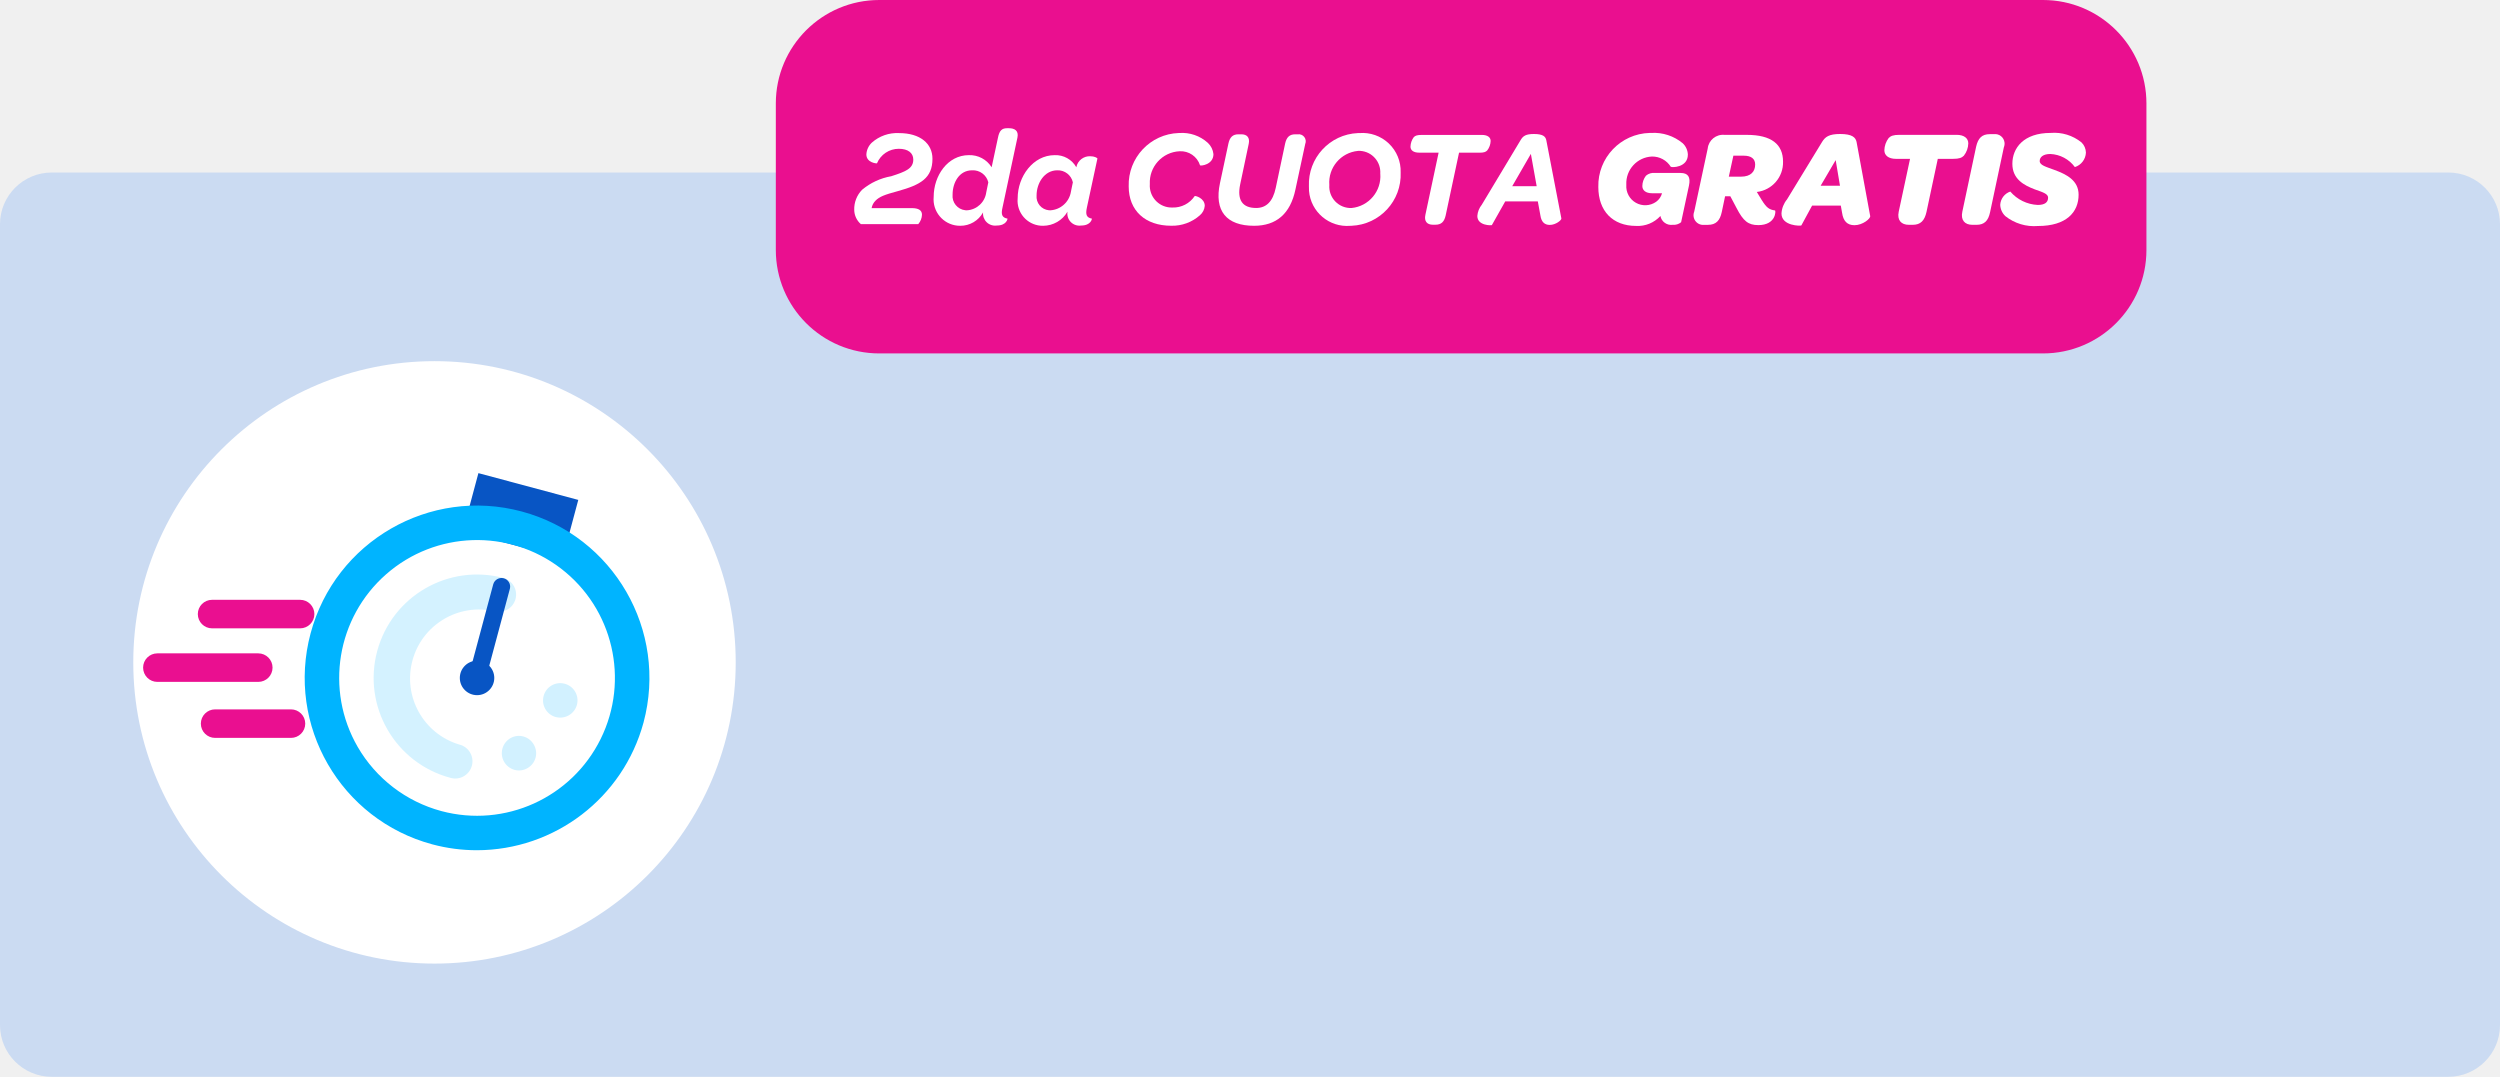
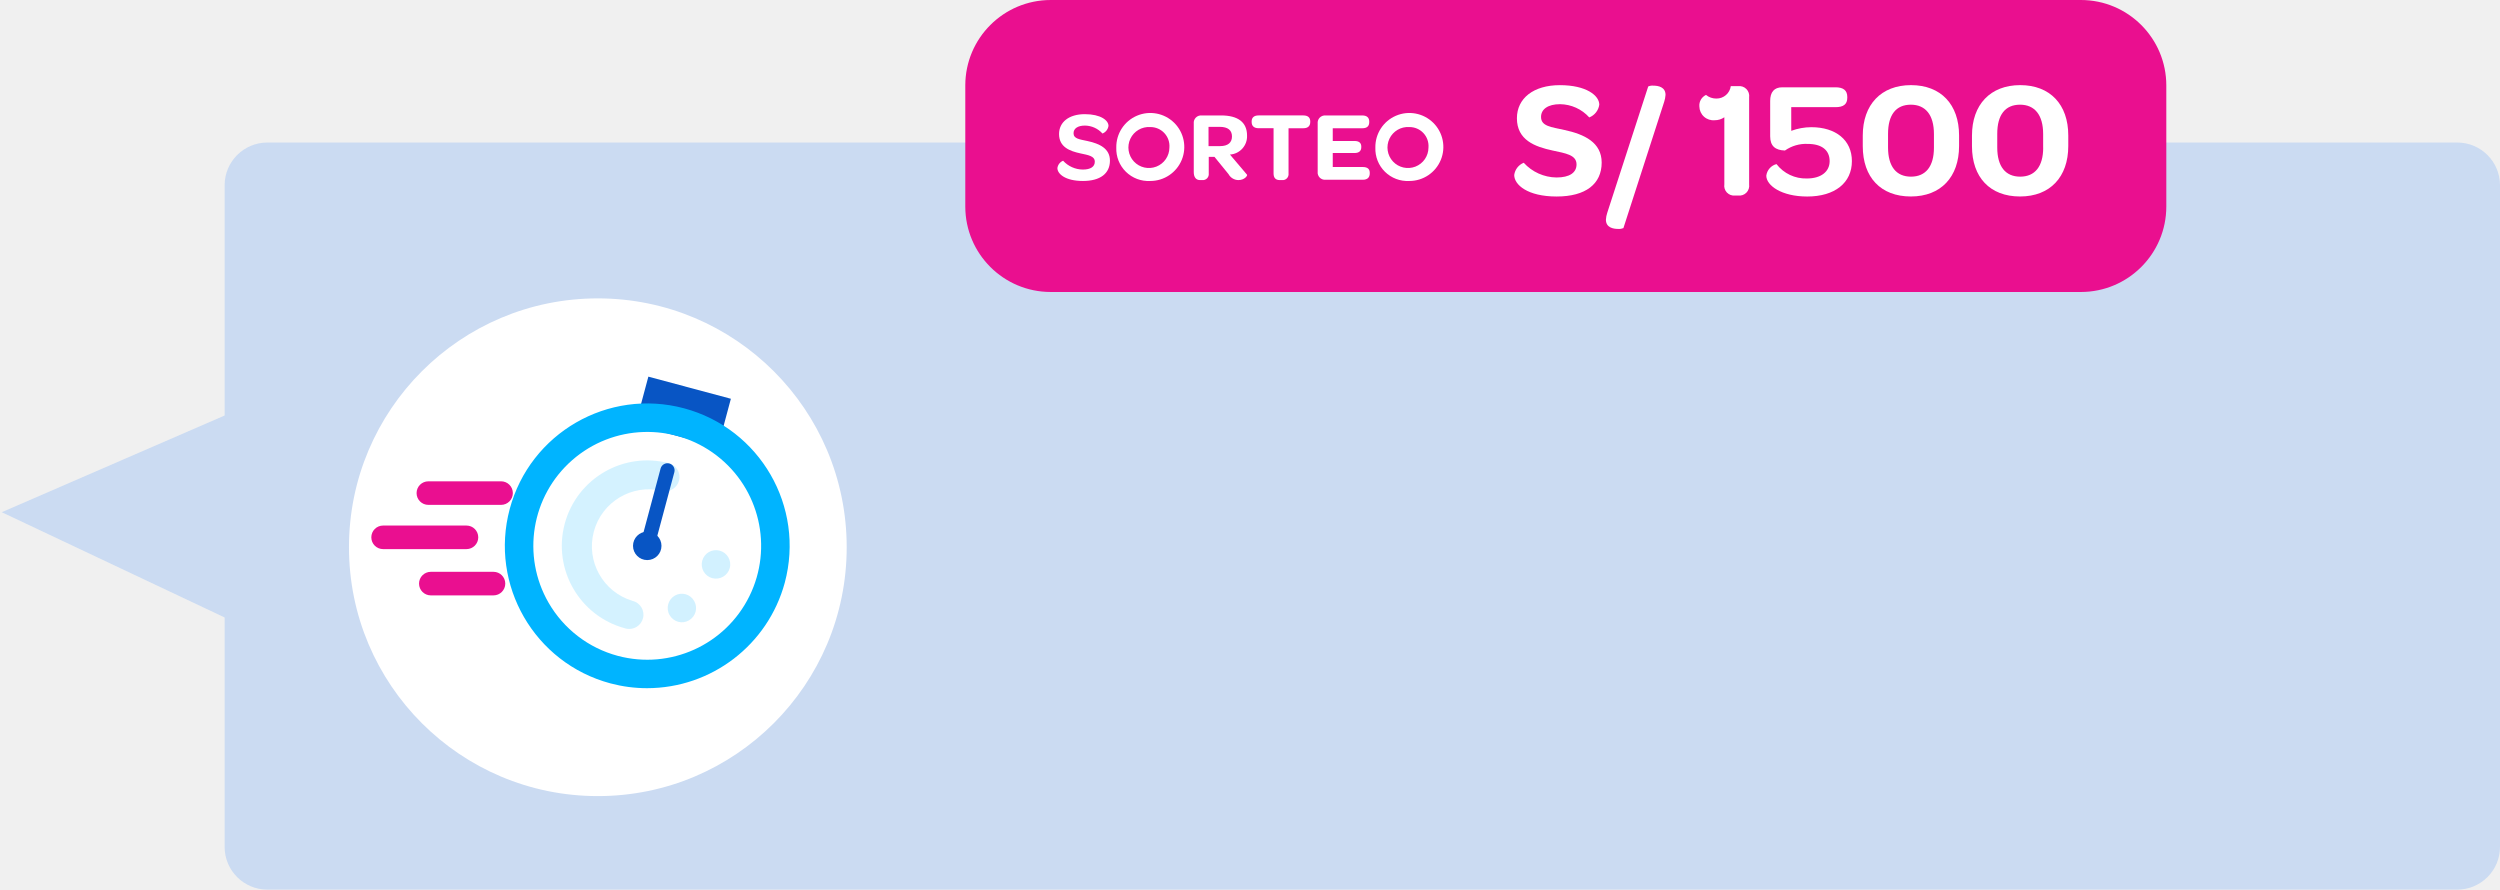
- <svg xmlns="http://www.w3.org/2000/svg" width="290.016" height="124.915" viewBox="0 0 290.016 124.915">
+ <svg xmlns="http://www.w3.org/2000/svg" width="351.035" height="124.915" viewBox="0 0 351.035 124.915">
  <defs>
    <style>.a{fill:#cbdbf2;}.b{fill:#fff;}.c{fill:#ea0f8f;}.d{fill:#0855c4;}.e{fill:#00b4ff;}.f{opacity:0.171;}.g{fill:#d2f1ff;}.h{fill:#ea0f90;}</style>
  </defs>
-   <g transform="translate(-514.757 -292.118)">
-     <rect class="a" width="290.016" height="104.902" rx="6" transform="translate(514.757 312.131)" />
-     <circle class="b" cx="34.943" cy="34.943" r="34.943" transform="translate(530.218 334.015)" />
-     <rect class="c" width="159" height="41" rx="12" transform="translate(604.757 292.118)" />
-     <path class="b" d="M615.87,316.261h4.658c.8,0,1.184.256,1.184.768a1.746,1.746,0,0,1-.432,1.089h-6.659a2.231,2.231,0,0,1-.768-1.649,3.205,3.205,0,0,1,.912-2.337,7.216,7.216,0,0,1,3.378-1.569c1.7-.544,2.561-.895,2.561-1.937,0-.751-.592-1.248-1.681-1.248a2.735,2.735,0,0,0-2.529,1.681c-.032.048-1.233-.064-1.233-1.024a2.025,2.025,0,0,1,.641-1.377,4.407,4.407,0,0,1,3.153-1.1c2.449,0,3.874,1.217,3.874,2.978,0,2.257-1.393,3.025-3.986,3.745-1.6.433-2.177.656-2.625,1.121A1.6,1.6,0,0,0,615.87,316.261Z" />
-     <path class="b" d="M628.8,316.757a2.994,2.994,0,0,1-2.657,1.553,3.068,3.068,0,0,1-3.087-3.049,2.957,2.957,0,0,1,.014-.312c0-2.449,1.617-4.834,4.082-4.834a2.992,2.992,0,0,1,2.641,1.407l.736-3.441c.16-.817.464-1.088,1.041-1.088h.239c.609,0,1.153.256.977,1.088l-1.729,8.1c-.208.865-.032,1.185.577,1.3.016.017-.1.8-1.249.8a1.4,1.4,0,0,1-1.585-1.524Zm.369-2.322.239-1.168a1.835,1.835,0,0,0-1.888-1.392c-1.473,0-2.257,1.408-2.257,2.816a1.657,1.657,0,0,0,1.48,1.817c.056.006.112.008.168.009a2.407,2.407,0,0,0,2.258-2.081Z" />
-     <path class="b" d="M638.591,316.677a3.277,3.277,0,0,1-2.817,1.633,2.918,2.918,0,0,1-2.975-2.859,3.009,3.009,0,0,1,.014-.342c0-2.5,1.777-4.993,4.29-4.993a2.745,2.745,0,0,1,2.513,1.407,1.581,1.581,0,0,1,1.648-1.279c.449,0,.8.191.8.27l-1.217,5.667c-.192.865-.032,1.185.576,1.3.017.017-.1.8-1.248.8a1.4,1.4,0,0,1-1.584-1.6Zm.4-2.322.225-1.088a1.783,1.783,0,0,0-1.809-1.392c-1.489,0-2.4,1.488-2.4,2.913a1.577,1.577,0,0,0,1.423,1.721,1.243,1.243,0,0,0,.162.007,2.575,2.575,0,0,0,2.4-2.16Z" />
-     <path class="b" d="M645.694,313.748a6.01,6.01,0,0,1,5.817-6.2h.057a4.436,4.436,0,0,1,3.3,1.137,2.069,2.069,0,0,1,.656,1.312c0,1.233-1.472,1.393-1.553,1.3a2.353,2.353,0,0,0-2.384-1.632,3.628,3.628,0,0,0-3.442,3.806v0a2.539,2.539,0,0,0,2.346,2.716c.093.006.186.008.279.005a2.979,2.979,0,0,0,2.577-1.328c.048-.065,1.169.223,1.169,1.135a1.606,1.606,0,0,1-.56,1.089,4.816,4.816,0,0,1-3.33,1.217C647.614,318.31,645.694,316.549,645.694,313.748Z" />
-     <path class="b" d="M656.285,313.348l.976-4.578c.161-.736.5-1.072,1.169-1.072h.336c.657,0,1.009.384.848,1.12l-.992,4.705c-.368,1.793.256,2.722,1.857,2.722,1.168,0,1.937-.737,2.273-2.337l1.089-5.138c.16-.722.5-1.072,1.167-1.072h.3a.817.817,0,0,1,.864,1.12l-1.136,5.282c-.592,2.833-2.225,4.21-4.8,4.21C657.053,318.31,655.581,316.613,656.285,313.348Z" />
-     <path class="b" d="M666.6,313.732a5.934,5.934,0,0,1,5.683-6.175c.053,0,.106,0,.159,0a4.432,4.432,0,0,1,4.8,4.563,5.947,5.947,0,0,1-5.694,6.189l-.149.005a4.429,4.429,0,0,1-4.787-4.041A4.382,4.382,0,0,1,666.6,313.732Zm8.276-1.457a2.482,2.482,0,0,0-2.3-2.652,2.382,2.382,0,0,0-.28,0,3.687,3.687,0,0,0-3.329,3.953,2.492,2.492,0,0,0,2.577,2.673A3.707,3.707,0,0,0,674.881,312.275Z" />
-     <path class="b" d="M680.11,317.045l1.536-7.218h-2.257c-.656,0-1.007-.273-1.007-.7a1.958,1.958,0,0,1,.383-1.1c.176-.177.4-.257.929-.257h6.979c.64,0,1.008.273,1.008.7a1.885,1.885,0,0,1-.4,1.105c-.177.177-.385.257-.913.257h-2.353l-1.552,7.282c-.161.721-.5,1.073-1.185,1.073h-.32C680.3,318.182,679.95,317.782,680.11,317.045Z" />
-     <path class="b" d="M686.137,317.173a2.327,2.327,0,0,1,.513-1.3l4.529-7.539c.273-.448.593-.671,1.521-.671,1.072,0,1.36.3,1.44.736l1.745,9.059c.033.193-.64.752-1.344.752-.609,0-.977-.351-1.088-1.1l-.3-1.632h-3.777l-1.553,2.753C687.789,318.278,686.137,318.322,686.137,317.173Zm6.883-3.457-.672-3.746-2.161,3.746Z" />
-     <path class="b" d="M707.376,317.173a3.548,3.548,0,0,1-2.818,1.153c-2.721,0-4.385-1.729-4.385-4.514a6.121,6.121,0,0,1,5.964-6.273c.055,0,.11,0,.165,0a5.228,5.228,0,0,1,3.666,1.2,1.9,1.9,0,0,1,.592,1.312c0,1.521-1.888,1.521-1.984,1.41a2.531,2.531,0,0,0-2.177-1.185,3.113,3.113,0,0,0-2.98,3.242l0,.058a2.2,2.2,0,0,0,3.458,1.953,1.8,1.8,0,0,0,.687-.993H706.4c-.736,0-1.121-.352-1.121-.832a2,2,0,0,1,.417-1.2,1.342,1.342,0,0,1,1.056-.321h2.962c.864,0,1.184.464.976,1.457l-.913,4.258a1.341,1.341,0,0,1-.977.3A1.275,1.275,0,0,1,707.376,317.173Z" />
-     <path class="b" d="M718.559,314.388l.576.945c.561.9.865,1.1,1.537,1.2.112.032.112,1.7-1.937,1.7-1.168,0-1.744-.465-2.529-1.985l-.72-1.361h-.608l-.384,1.826c-.208.992-.673,1.488-1.6,1.488h-.432a1.118,1.118,0,0,1-1.168-1.521l1.568-7.331a1.782,1.782,0,0,1,1.952-1.585h2.594c2.833,0,4.193,1.089,4.193,3.106A3.445,3.445,0,0,1,718.559,314.388Zm-1.841-1.776c1.168,0,1.649-.609,1.649-1.409,0-.672-.464-1.025-1.328-1.025h-1.2l-.528,2.434Z" />
-     <path class="b" d="M721.42,316.885a2.828,2.828,0,0,1,.64-1.633l4.082-6.69c.352-.561.784-.9,2.08-.9,1.41,0,1.793.4,1.906.912l1.584,8.611c.048.288-.865,1.057-1.825,1.057-.832,0-1.3-.464-1.44-1.456l-.145-.817h-3.329l-1.248,2.3C723.676,318.341,721.42,318.358,721.42,316.885Zm6.787-3.217-.5-2.977-1.745,2.977Z" />
-     <path class="b" d="M735.021,316.677l1.313-6.131H734.7c-.88,0-1.345-.416-1.345-.993a2.441,2.441,0,0,1,.5-1.424c.24-.24.529-.369,1.265-.369h6.611c.88,0,1.361.4,1.361.993a2.4,2.4,0,0,1-.513,1.424c-.239.24-.528.369-1.264.369h-1.761l-1.312,6.164c-.225.992-.673,1.488-1.6,1.488H736.2C735.309,318.2,734.813,317.654,735.021,316.677Z" />
-     <path class="b" d="M742.4,316.677l1.6-7.539c.224-.992.673-1.457,1.585-1.457h.48a1.1,1.1,0,0,1,1.229.967,1.118,1.118,0,0,1-.076.554l-1.6,7.539c-.208.993-.673,1.457-1.568,1.457h-.481C742.683,318.2,742.187,317.654,742.4,316.677Z" />
-     <path class="b" d="M747.387,317.189a1.9,1.9,0,0,1-.591-1.313,1.73,1.73,0,0,1,1.168-1.536,4.461,4.461,0,0,0,3.185,1.553c.817,0,1.2-.3,1.2-.849,0-.463-.672-.64-1.551-.959-1.217-.465-2.594-1.17-2.594-2.963,0-1.841,1.312-3.584,4.434-3.584a5.023,5.023,0,0,1,3.585,1.1,1.694,1.694,0,0,1,.514,1.184,1.843,1.843,0,0,1-1.281,1.679,3.733,3.733,0,0,0-2.849-1.519c-.816,0-1.232.351-1.232.815,0,.5.752.673,1.728,1.04,1.361.5,2.785,1.2,2.785,2.866,0,2.048-1.44,3.632-4.706,3.632A5.364,5.364,0,0,1,747.387,317.189Z" />
-     <rect class="d" width="3.998" height="11.995" transform="translate(569.22 350.866) rotate(-74.991)" />
-     <rect class="d" width="4.999" height="3.998" transform="translate(572.306 354.797) rotate(-74.991)" />
-     <rect class="d" width="3.321" height="3.996" transform="translate(583.362 360.796) rotate(-29.968)" />
-     <circle class="b" cx="13.993" cy="13.993" r="13.993" transform="translate(556.104 356.769)" />
-     <path class="e" d="M570.071,390.75a19.96,19.96,0,0,1-5.146-.677h0a19.992,19.992,0,1,1,24.485-14.136A20.063,20.063,0,0,1,570.071,390.75Zm-4.114-4.542a15.993,15.993,0,1,0-9.709-7.45A16.039,16.039,0,0,0,565.957,386.208Z" />
-     <g class="f">
-       <path class="e" d="M566.993,382.347a11.994,11.994,0,0,1,6.209-23.171,2,2,0,0,1-1.035,3.862,8,8,0,0,0-4.139,15.448,2,2,0,1,1-.924,3.892q-.055-.014-.111-.03Z" />
+   <g transform="translate(-916.75 -629.085)">
+     <path class="a" d="M14.453,0l14.553,32.04-29-.053Z" transform="matrix(0.017, -1, 1, 0.017, 916.747, 715.46)" />
+     <g transform="translate(-4006.757 420.524)">
+       <rect class="a" width="319.494" height="104.902" rx="6" transform="translate(4955.048 228.574)" />
+       <circle class="b" cx="34.943" cy="34.943" r="34.943" transform="translate(4972.509 250.458)" />
+       <rect class="c" width="168.64" height="41" rx="12" transform="translate(5059.048 208.561)" />
+       <rect class="d" width="3.998" height="11.995" transform="translate(5013.511 265.309) rotate(-74.991)" />
+       <rect class="d" width="4.999" height="3.998" transform="translate(5016.597 269.24) rotate(-74.991)" />
+       <rect class="d" width="3.321" height="3.996" transform="translate(5027.653 275.239) rotate(-29.968)" />
+       <circle class="b" cx="13.993" cy="13.993" r="13.993" transform="translate(5000.395 271.212)" />
+       <path class="e" d="M5014.362,305.193a19.965,19.965,0,0,1-5.146-.677h0a19.992,19.992,0,1,1,24.485-14.137h0A20.063,20.063,0,0,1,5014.362,305.193Zm-4.114-4.542a15.993,15.993,0,1,0-9.709-7.45A15.992,15.992,0,0,0,5010.248,300.651Z" />
+       <g class="f">
+         <path class="e" d="M5011.284,296.79a11.994,11.994,0,0,1,6.209-23.171,2,2,0,0,1-1.035,3.862,8,8,0,0,0-4.139,15.448,2,2,0,1,1-.924,3.892c-.037-.009-.074-.019-.111-.03Z" />
+       </g>
+       <path class="g" d="M5017.517,294.917a2.019,2.019,0,0,1,.77-2.74h0a1.979,1.979,0,0,1,2.69.77l.01.02h0a1.979,1.979,0,0,1-.742,2.7l0,0h0l-.015.009h0a1.953,1.953,0,0,1-1.476.2h0A2.038,2.038,0,0,1,5017.517,294.917Zm4.6-7.641a1.992,1.992,0,0,1,2.429-1.4h0a2,2,0,0,1,1.433,2.437h0a2.008,2.008,0,0,1-2.454,1.429h-.014a2,2,0,0,1-1.4-2.46h0Z" />
+       <circle class="d" cx="1.999" cy="1.999" r="1.999" transform="translate(5012.39 283.207)" />
+       <path class="d" d="M5014.391,285.2a1,1,0,0,1-.707-1.224l2.587-9.655a1,1,0,0,1,1.931.518l-2.587,9.655A1,1,0,0,1,5014.391,285.2Z" />
+       <path class="h" d="M4983.651,276.143h10.212a1.655,1.655,0,0,1,1.655,1.655h0a1.655,1.655,0,0,1-1.655,1.655h-10.212A1.655,1.655,0,0,1,4982,277.8h0a1.655,1.655,0,0,1,1.655-1.655Z" />
+       <path class="h" d="M4977.3,282.355h11.706a1.655,1.655,0,0,1,1.655,1.655h0a1.655,1.655,0,0,1-1.655,1.655H4977.3a1.655,1.655,0,0,1-1.655-1.655h0a1.655,1.655,0,0,1,1.655-1.655Z" />
+       <path class="h" d="M4984,288.852h8.8a1.655,1.655,0,0,1,1.655,1.655h0a1.655,1.655,0,0,1-1.655,1.655H4984a1.655,1.655,0,0,1-1.655-1.655h0a1.655,1.655,0,0,1,1.655-1.655Z" />
+       <g transform="translate(0 4)">
+         <path class="b" d="M5071.98,230.013a1.3,1.3,0,0,1,.8-1.031,3.792,3.792,0,0,0,2.762,1.241c1.1,0,1.69-.4,1.69-1.1,0-.809-.931-.934-2.019-1.171-1.488-.321-3-.879-3-2.72,0-1.673,1.388-2.788,3.621-2.788s3.321.878,3.321,1.645a1.355,1.355,0,0,1-.845,1.074,3.361,3.361,0,0,0-2.462-1.116c-1.016,0-1.6.418-1.6,1.074,0,.781.83.851,1.975,1.1,1.675.363,3.135,1.046,3.135,2.747,0,1.8-1.346,2.858-3.793,2.858C5073.1,231.825,5071.98,230.835,5071.98,230.013Z" transform="translate(0 -1.853)" />
+         <path class="b" d="M5080.251,227.14a4.774,4.774,0,1,1,4.766,4.686A4.521,4.521,0,0,1,5080.251,227.14Zm7.457,0a2.669,2.669,0,0,0-2.691-2.886,2.879,2.879,0,1,0,2.691,2.886Z" transform="translate(0 -1.853)" />
+         <path class="b" d="M5096.008,230.945l-1.976-2.426h-.8v2.329a.838.838,0,0,1-.916.935h-.3c-.572,0-.888-.4-.888-1.13v-6.805a1.03,1.03,0,0,1,1.1-1.143h2.733c2.4,0,3.649.976,3.649,2.817a2.565,2.565,0,0,1-2.4,2.677l2.4,2.831c.086.1-.314.753-1.216.753A1.6,1.6,0,0,1,5096.008,230.945Zm-2.806-3.932h1.617c1.131,0,1.675-.516,1.675-1.353,0-.878-.572-1.352-1.717-1.352H5093.2Z" transform="translate(0 -1.935)" />
+         <path class="b" d="M5099.255,223.611v-.056c0-.558.344-.851.973-.851h6.284c.643,0,.973.293.973.851v.056c0,.585-.33.892-.973.892h-2.076v6.345a.836.836,0,0,1-.93.935h-.3c-.587,0-.873-.321-.873-.935V224.5h-2.1C5099.6,224.5,5099.255,224.2,5099.255,223.611Z" transform="translate(0 -1.935)" />
+         <path class="b" d="M5108.528,230.6v-6.75a1.03,1.03,0,0,1,1.1-1.143h5.167c.658,0,.973.321.973.864v.07c0,.572-.315.864-.973.864h-4.151v1.785h3.034c.687,0,.973.293.973.8v.056c0,.544-.3.837-.973.837h-3.034v1.966h4.222c.658,0,.973.279.973.809v.084c0,.558-.315.893-.973.893h-5.238A1.02,1.02,0,0,1,5108.528,230.6Z" transform="translate(0 -1.935)" />
+         <path class="b" d="M5116.628,227.14a4.774,4.774,0,1,1,4.766,4.686A4.521,4.521,0,0,1,5116.628,227.14Zm7.457,0a2.669,2.669,0,0,0-2.691-2.886,2.879,2.879,0,1,0,2.691,2.886Z" transform="translate(0 -1.853)" />
+         <path class="b" d="M5136.124,229.134a2.159,2.159,0,0,1,1.336-1.72,6.313,6.313,0,0,0,4.6,2.068c1.837,0,2.814-.674,2.814-1.836,0-1.347-1.551-1.556-3.363-1.951-2.481-.535-5.008-1.464-5.008-4.531,0-2.788,2.313-4.646,6.033-4.646s5.533,1.464,5.533,2.742a2.257,2.257,0,0,1-1.407,1.789,5.6,5.6,0,0,0-4.1-1.859c-1.694,0-2.671.7-2.671,1.789,0,1.3,1.383,1.417,3.291,1.835,2.79.6,5.222,1.743,5.222,4.577,0,3-2.241,4.763-6.32,4.763C5137.985,232.154,5136.124,230.5,5136.124,229.134Z" />
+         <path class="b" d="M5149,235.439a3.631,3.631,0,0,1,.19-.976l5.749-17.728a1.428,1.428,0,0,1,.714-.116c.693,0,1.718.186,1.718,1.3a3.932,3.932,0,0,1-.191.976l-5.724,17.728a1.593,1.593,0,0,1-.715.115C5150.029,236.74,5149,236.554,5149,235.439Z" transform="translate(0 -0.032)" />
+         <path class="b" d="M5165.628,230.5v-9.41a2.345,2.345,0,0,1-1.359.418,1.969,1.969,0,0,1-2.147-1.929,1.641,1.641,0,0,1,.93-1.626,2.257,2.257,0,0,0,1.455.511,2.015,2.015,0,0,0,2.027-1.742h1.026a1.39,1.39,0,0,1,1.55,1.58v12.2a1.39,1.39,0,0,1-1.55,1.58h-.43A1.375,1.375,0,0,1,5165.628,230.5Z" transform="translate(0 -0.064)" />
+         <path class="b" d="M5175.025,223.068a8.184,8.184,0,0,1,2.814-.511c3.434,0,5.7,1.812,5.7,4.763,0,3.044-2.385,4.972-6.271,4.972-3.626,0-5.748-1.556-5.748-2.927a1.933,1.933,0,0,1,1.43-1.626,5.2,5.2,0,0,0,4.27,2.021c1.979,0,3.195-.952,3.195-2.439,0-1.534-1.1-2.416-3.076-2.416a5.129,5.129,0,0,0-3.2.929c-1.36-.047-2.074-.627-2.074-2v-4.972c0-1.208.547-1.905,1.693-1.905h7.488c1.1,0,1.646.442,1.646,1.348v.115c0,.906-.525,1.325-1.646,1.325h-6.224Z" transform="translate(0 -0.137)" />
+         <path class="b" d="M5185.066,225.091V223.6c0-4.345,2.576-7.086,6.773-7.086s6.749,2.718,6.749,7.063v1.487c0,4.345-2.552,7.086-6.773,7.086S5185.066,229.459,5185.066,225.091Zm9.993.209v-1.928c0-2.649-1.169-4.112-3.244-4.112s-3.2,1.417-3.2,4.089v1.928c0,2.649,1.145,4.089,3.22,4.089S5195.059,227.926,5195.059,225.3Z" />
+         <path class="b" d="M5200.4,225.091V223.6c0-4.345,2.576-7.086,6.773-7.086s6.749,2.718,6.749,7.063v1.487c0,4.345-2.552,7.086-6.773,7.086S5200.4,229.459,5200.4,225.091Zm9.993.209v-1.928c0-2.649-1.169-4.112-3.244-4.112s-3.2,1.417-3.2,4.089v1.928c0,2.649,1.145,4.089,3.22,4.089S5210.4,227.926,5210.4,225.3Z" />
+       </g>
    </g>
-     <path class="g" d="M573.226,380.474a2.019,2.019,0,0,1,.77-2.74h0a1.979,1.979,0,0,1,2.69.77l.01.02h0a1.979,1.979,0,0,1-.745,2.7h0l-.015.009h0a1.953,1.953,0,0,1-1.476.2h0A2.035,2.035,0,0,1,573.226,380.474Zm4.6-7.641a1.993,1.993,0,0,1,2.429-1.4h0a2,2,0,0,1,1.433,2.437h0a2.008,2.008,0,0,1-2.454,1.429h-.014a2,2,0,0,1-1.395-2.46h0Z" />
-     <circle class="d" cx="1.999" cy="1.999" r="1.999" transform="translate(568.099 368.764)" />
-     <path class="d" d="M570.1,370.762a1,1,0,0,1-.707-1.224l2.587-9.655a1,1,0,0,1,1.931.518l-2.587,9.655A1,1,0,0,1,570.1,370.762Z" />
-     <path class="h" d="M539.36,361.7h10.212a1.655,1.655,0,0,1,1.655,1.655h0a1.655,1.655,0,0,1-1.655,1.655H539.36a1.655,1.655,0,0,1-1.655-1.655h0A1.655,1.655,0,0,1,539.36,361.7Z" />
-     <path class="h" d="M533.013,367.912h11.706a1.655,1.655,0,0,1,1.655,1.655h0a1.655,1.655,0,0,1-1.655,1.655H533.013a1.655,1.655,0,0,1-1.655-1.655h0A1.655,1.655,0,0,1,533.013,367.912Z" />
-     <path class="h" d="M539.712,374.409h8.8a1.655,1.655,0,0,1,1.655,1.655h0a1.655,1.655,0,0,1-1.655,1.655h-8.8a1.655,1.655,0,0,1-1.655-1.655h0A1.655,1.655,0,0,1,539.712,374.409Z" />
  </g>
</svg>
